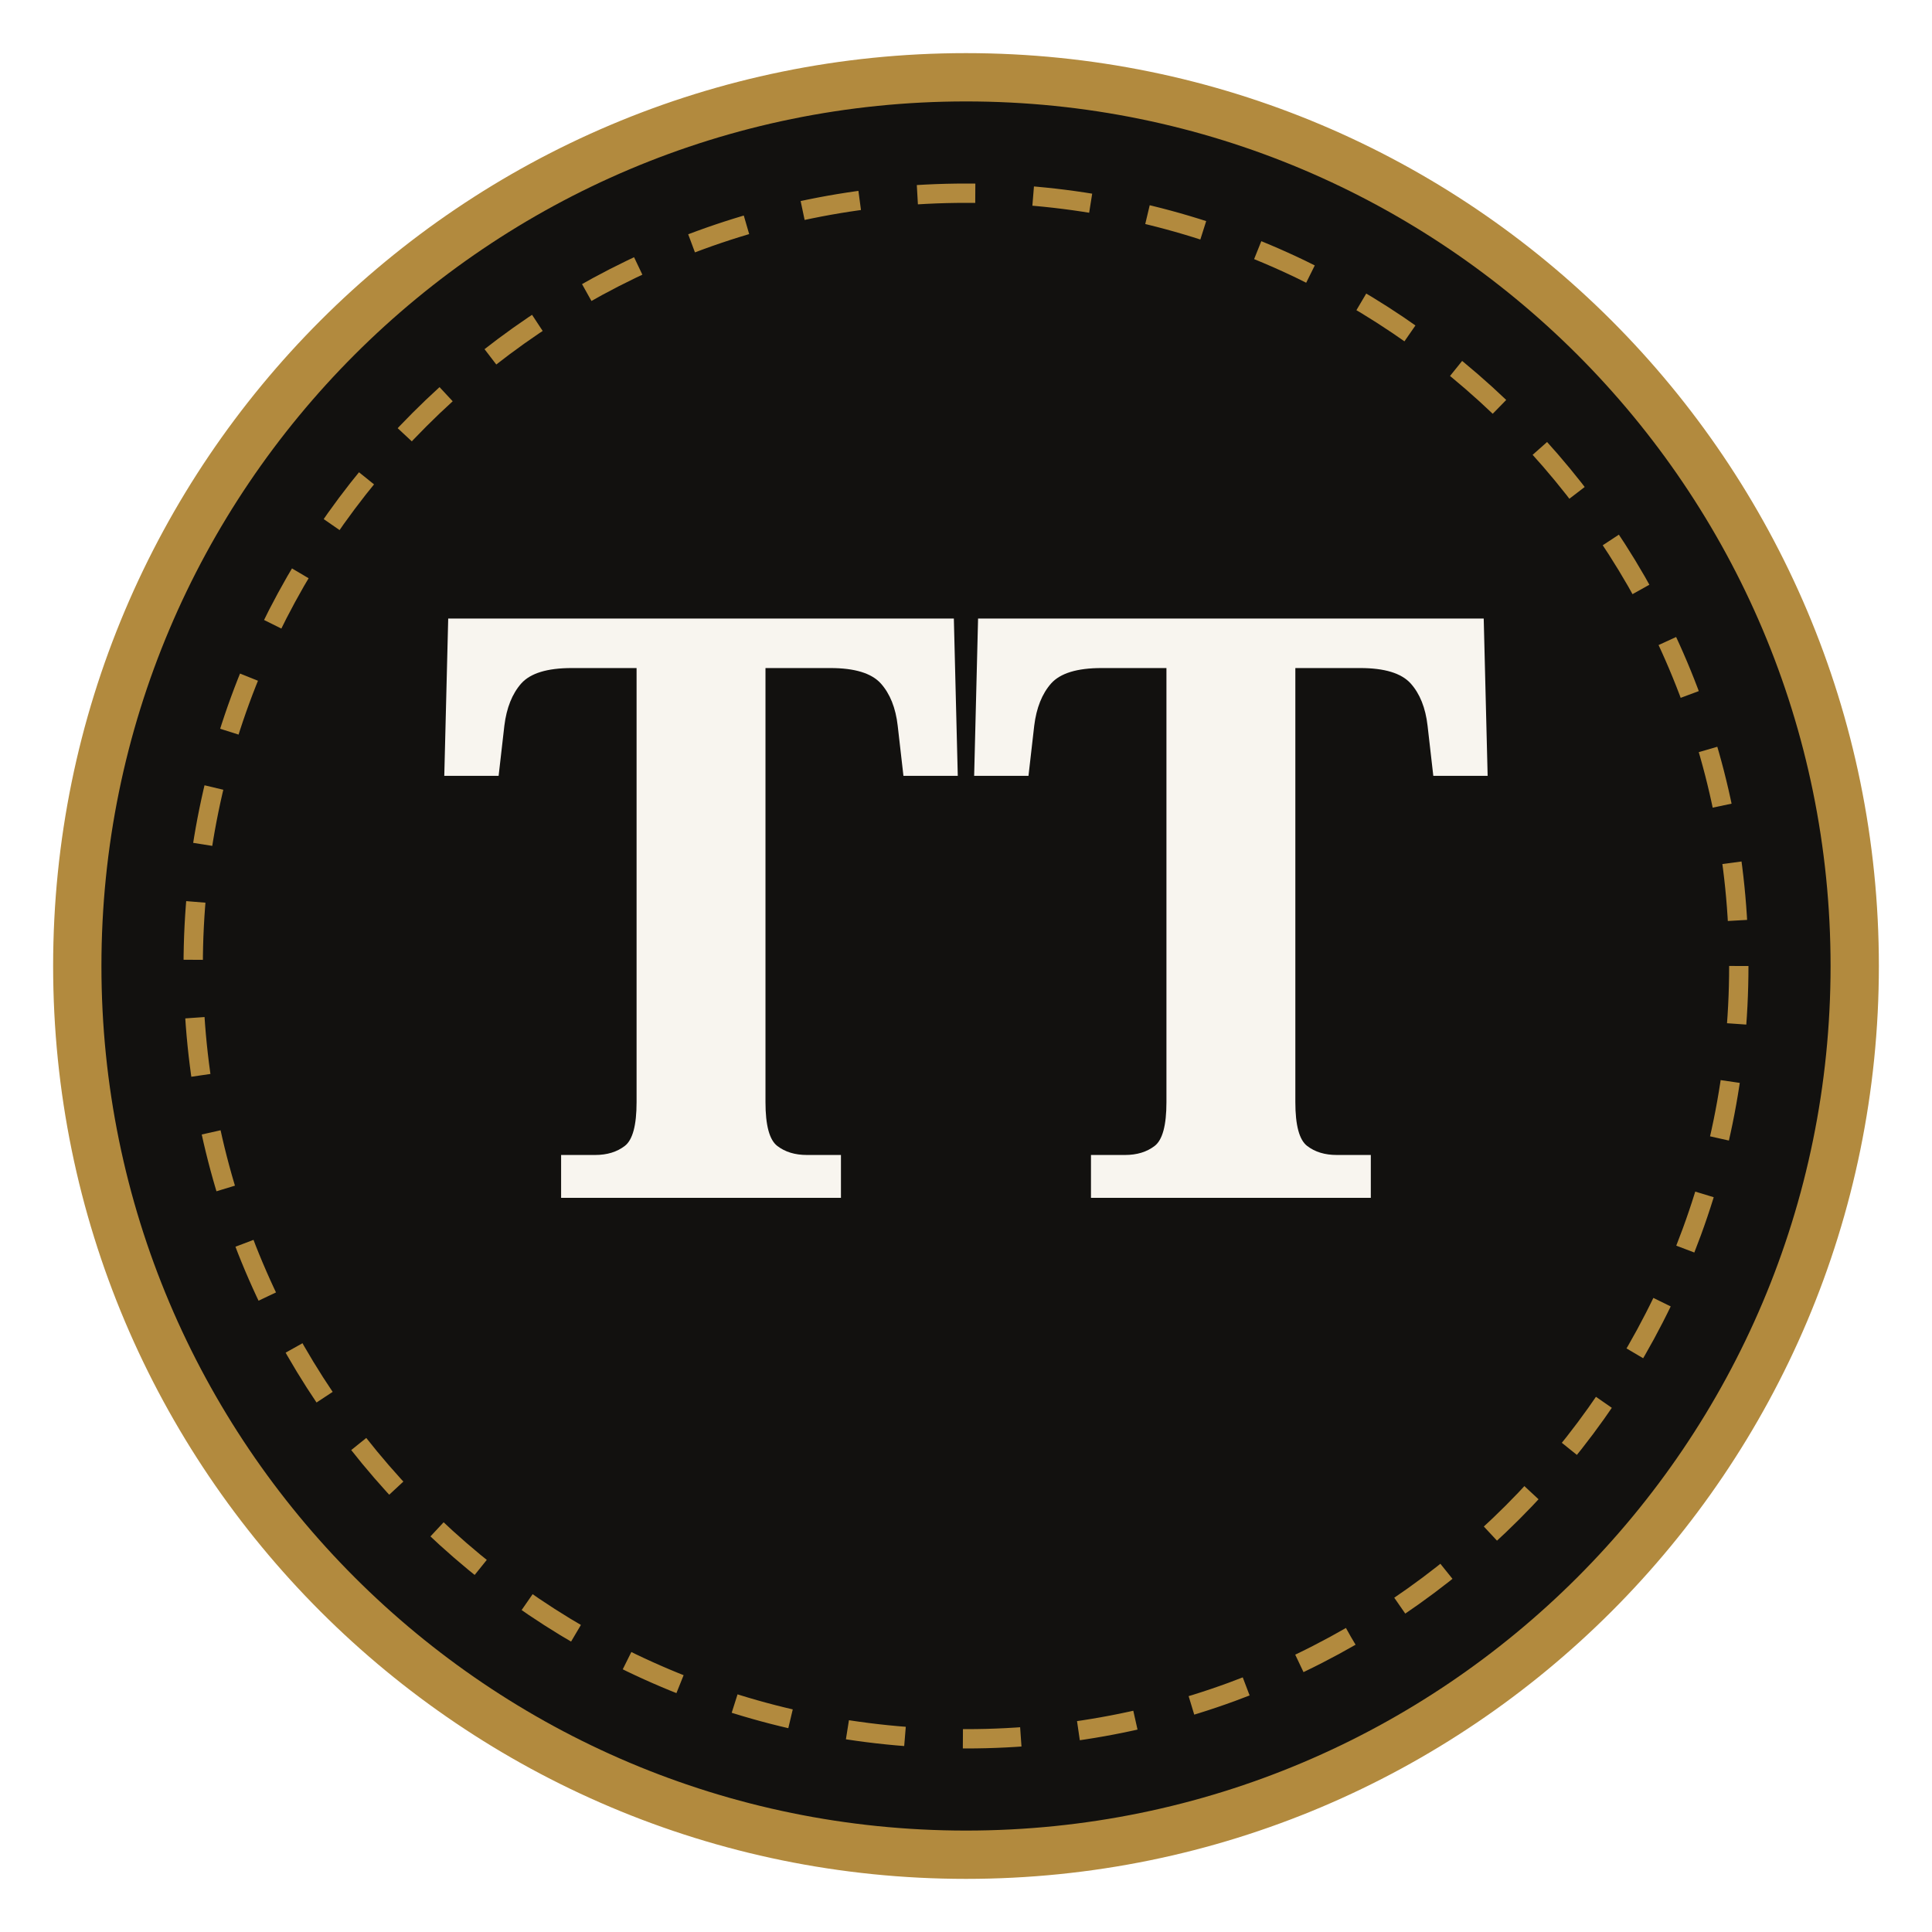
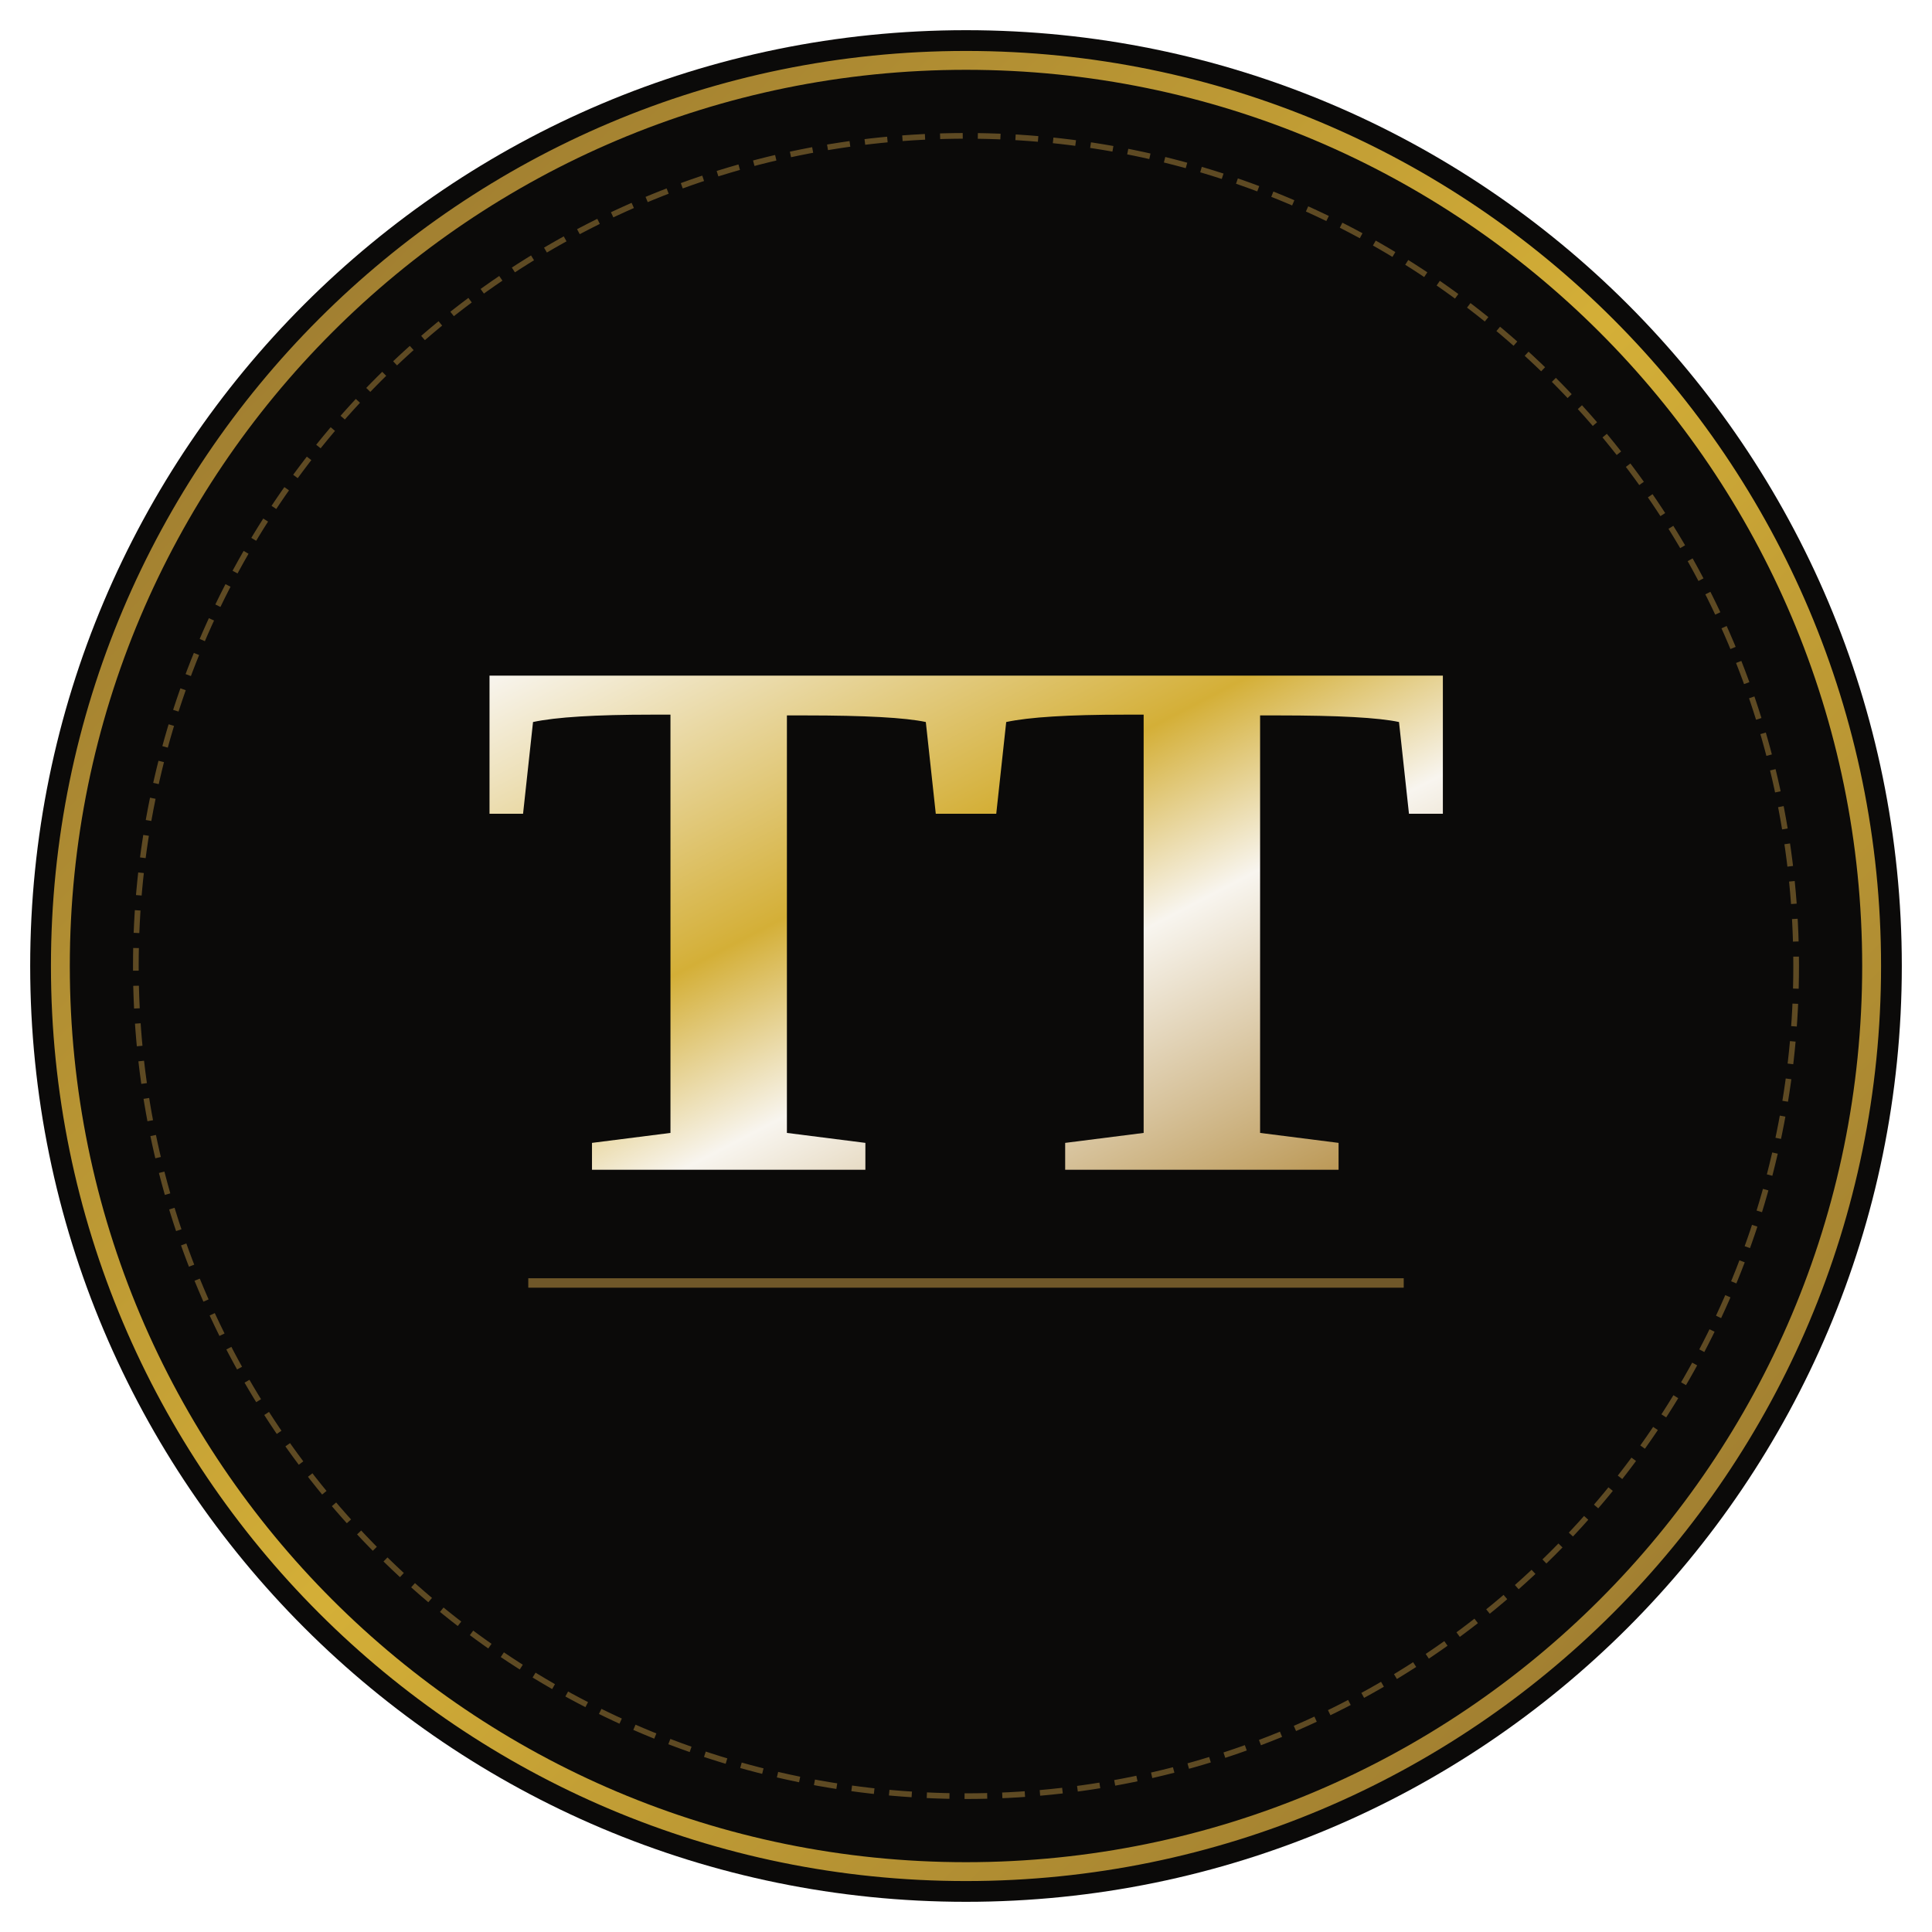
- <svg xmlns="http://www.w3.org/2000/svg" viewBox="0 0 100 100" fill="none">
-   <circle cx="50" cy="50" r="46" stroke="#B28A3E" stroke-width="2.5" fill="#12110F" />
-   <circle cx="50" cy="50" r="40" stroke="#B28A3E" stroke-width="1" stroke-dasharray="3 3" />
-   <text x="50" y="62" font-family="Georgia, serif" font-size="42" font-weight="bold" fill="#F8F5EF" text-anchor="middle">TT</text>
+ <svg xmlns="http://www.w3.org/2000/svg" viewBox="0 0 512 512" fill="none">
+   <circle cx="256" cy="256" r="248" fill="#0B0A09" />
+   <circle cx="256" cy="256" r="240" stroke="url(#goldGrad)" stroke-width="5" fill="none" />
+   <circle cx="256" cy="256" r="220" stroke="#B28A3E" stroke-width="1.5" stroke-dasharray="6 4" fill="none" opacity="0.5" />
+   <text x="256" y="310" font-family="Georgia, 'Times New Roman', serif" font-size="200" font-weight="bold" fill="url(#goldText)" text-anchor="middle" letter-spacing="-8">TT</text>
+   <line x1="140" y1="340" x2="372" y2="340" stroke="#B28A3E" stroke-width="2.5" opacity="0.6" />
+   <defs>
+     <linearGradient id="goldGrad" x1="0%" y1="0%" x2="100%" y2="100%">
+       <stop offset="0%" stop-color="#8E6D2E" />
+       <stop offset="50%" stop-color="#D4AF37" />
+       <stop offset="100%" stop-color="#8E6D2E" />
+     </linearGradient>
+     <linearGradient id="goldText" x1="0%" y1="0%" x2="100%" y2="100%">
+       <stop offset="0%" stop-color="#F8F5EF" />
+       <stop offset="40%" stop-color="#D4AF37" />
+       <stop offset="60%" stop-color="#F8F5EF" />
+       <stop offset="100%" stop-color="#B28A3E" />
+     </linearGradient>
+   </defs>
</svg>
